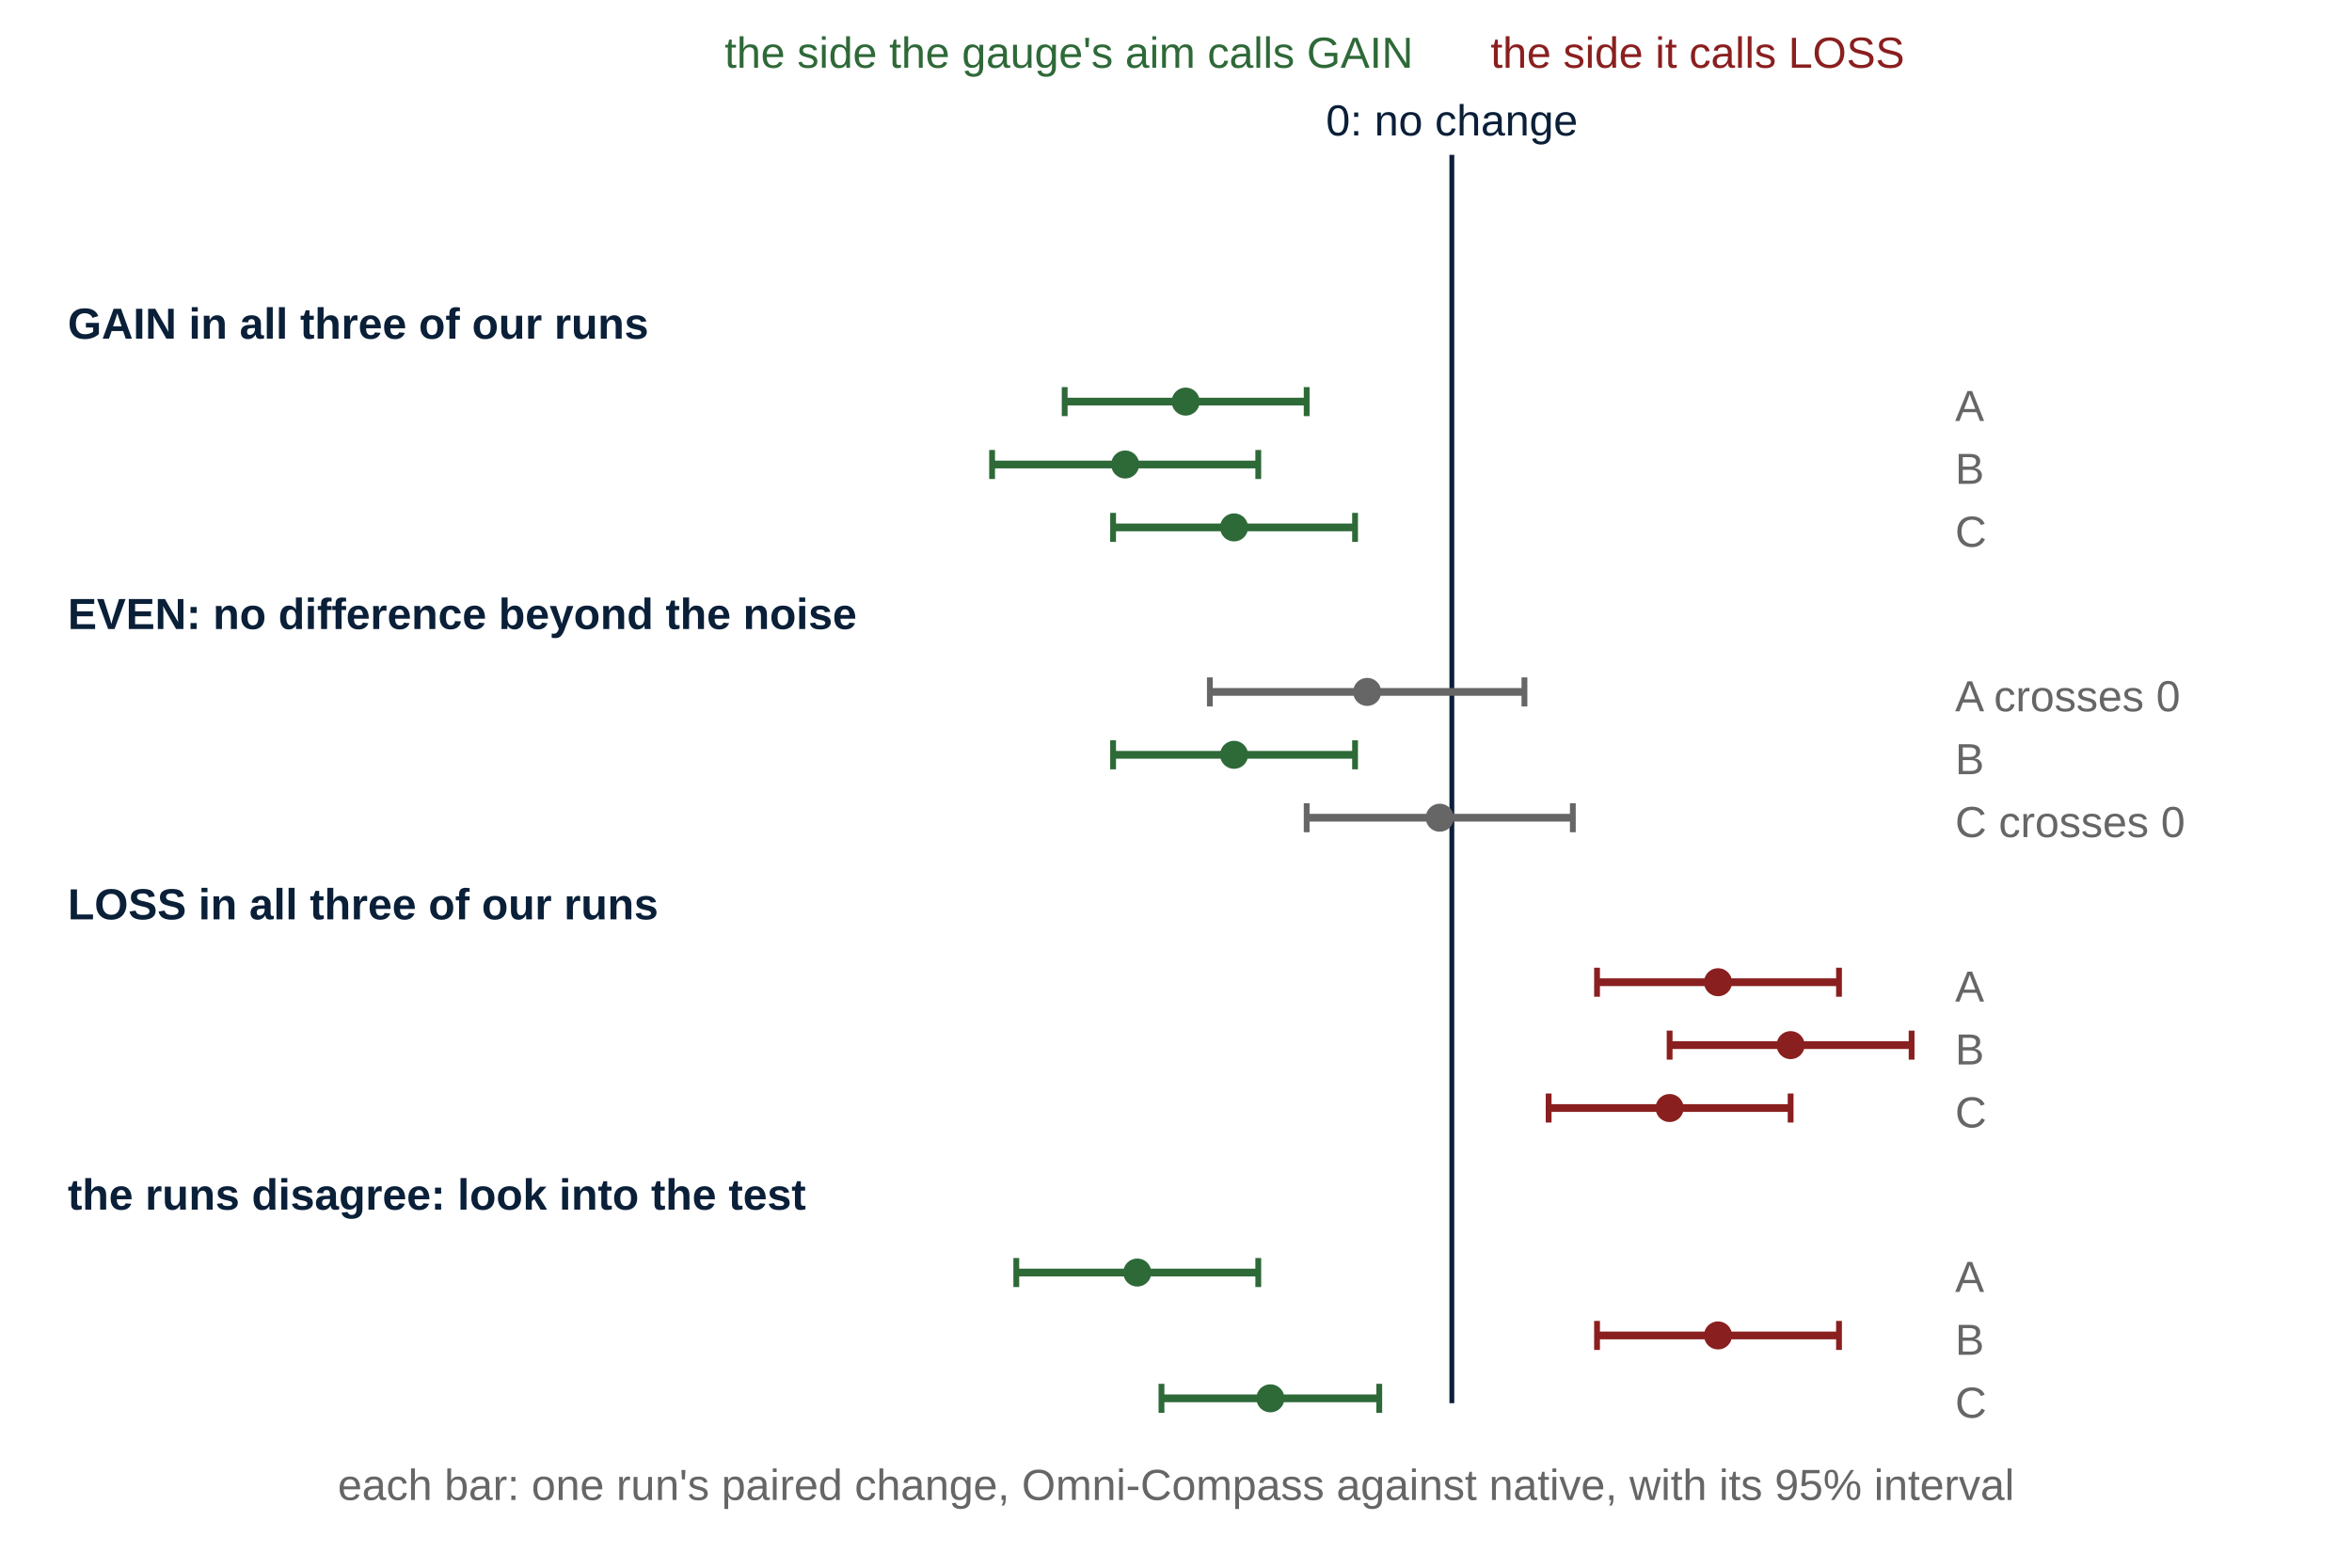
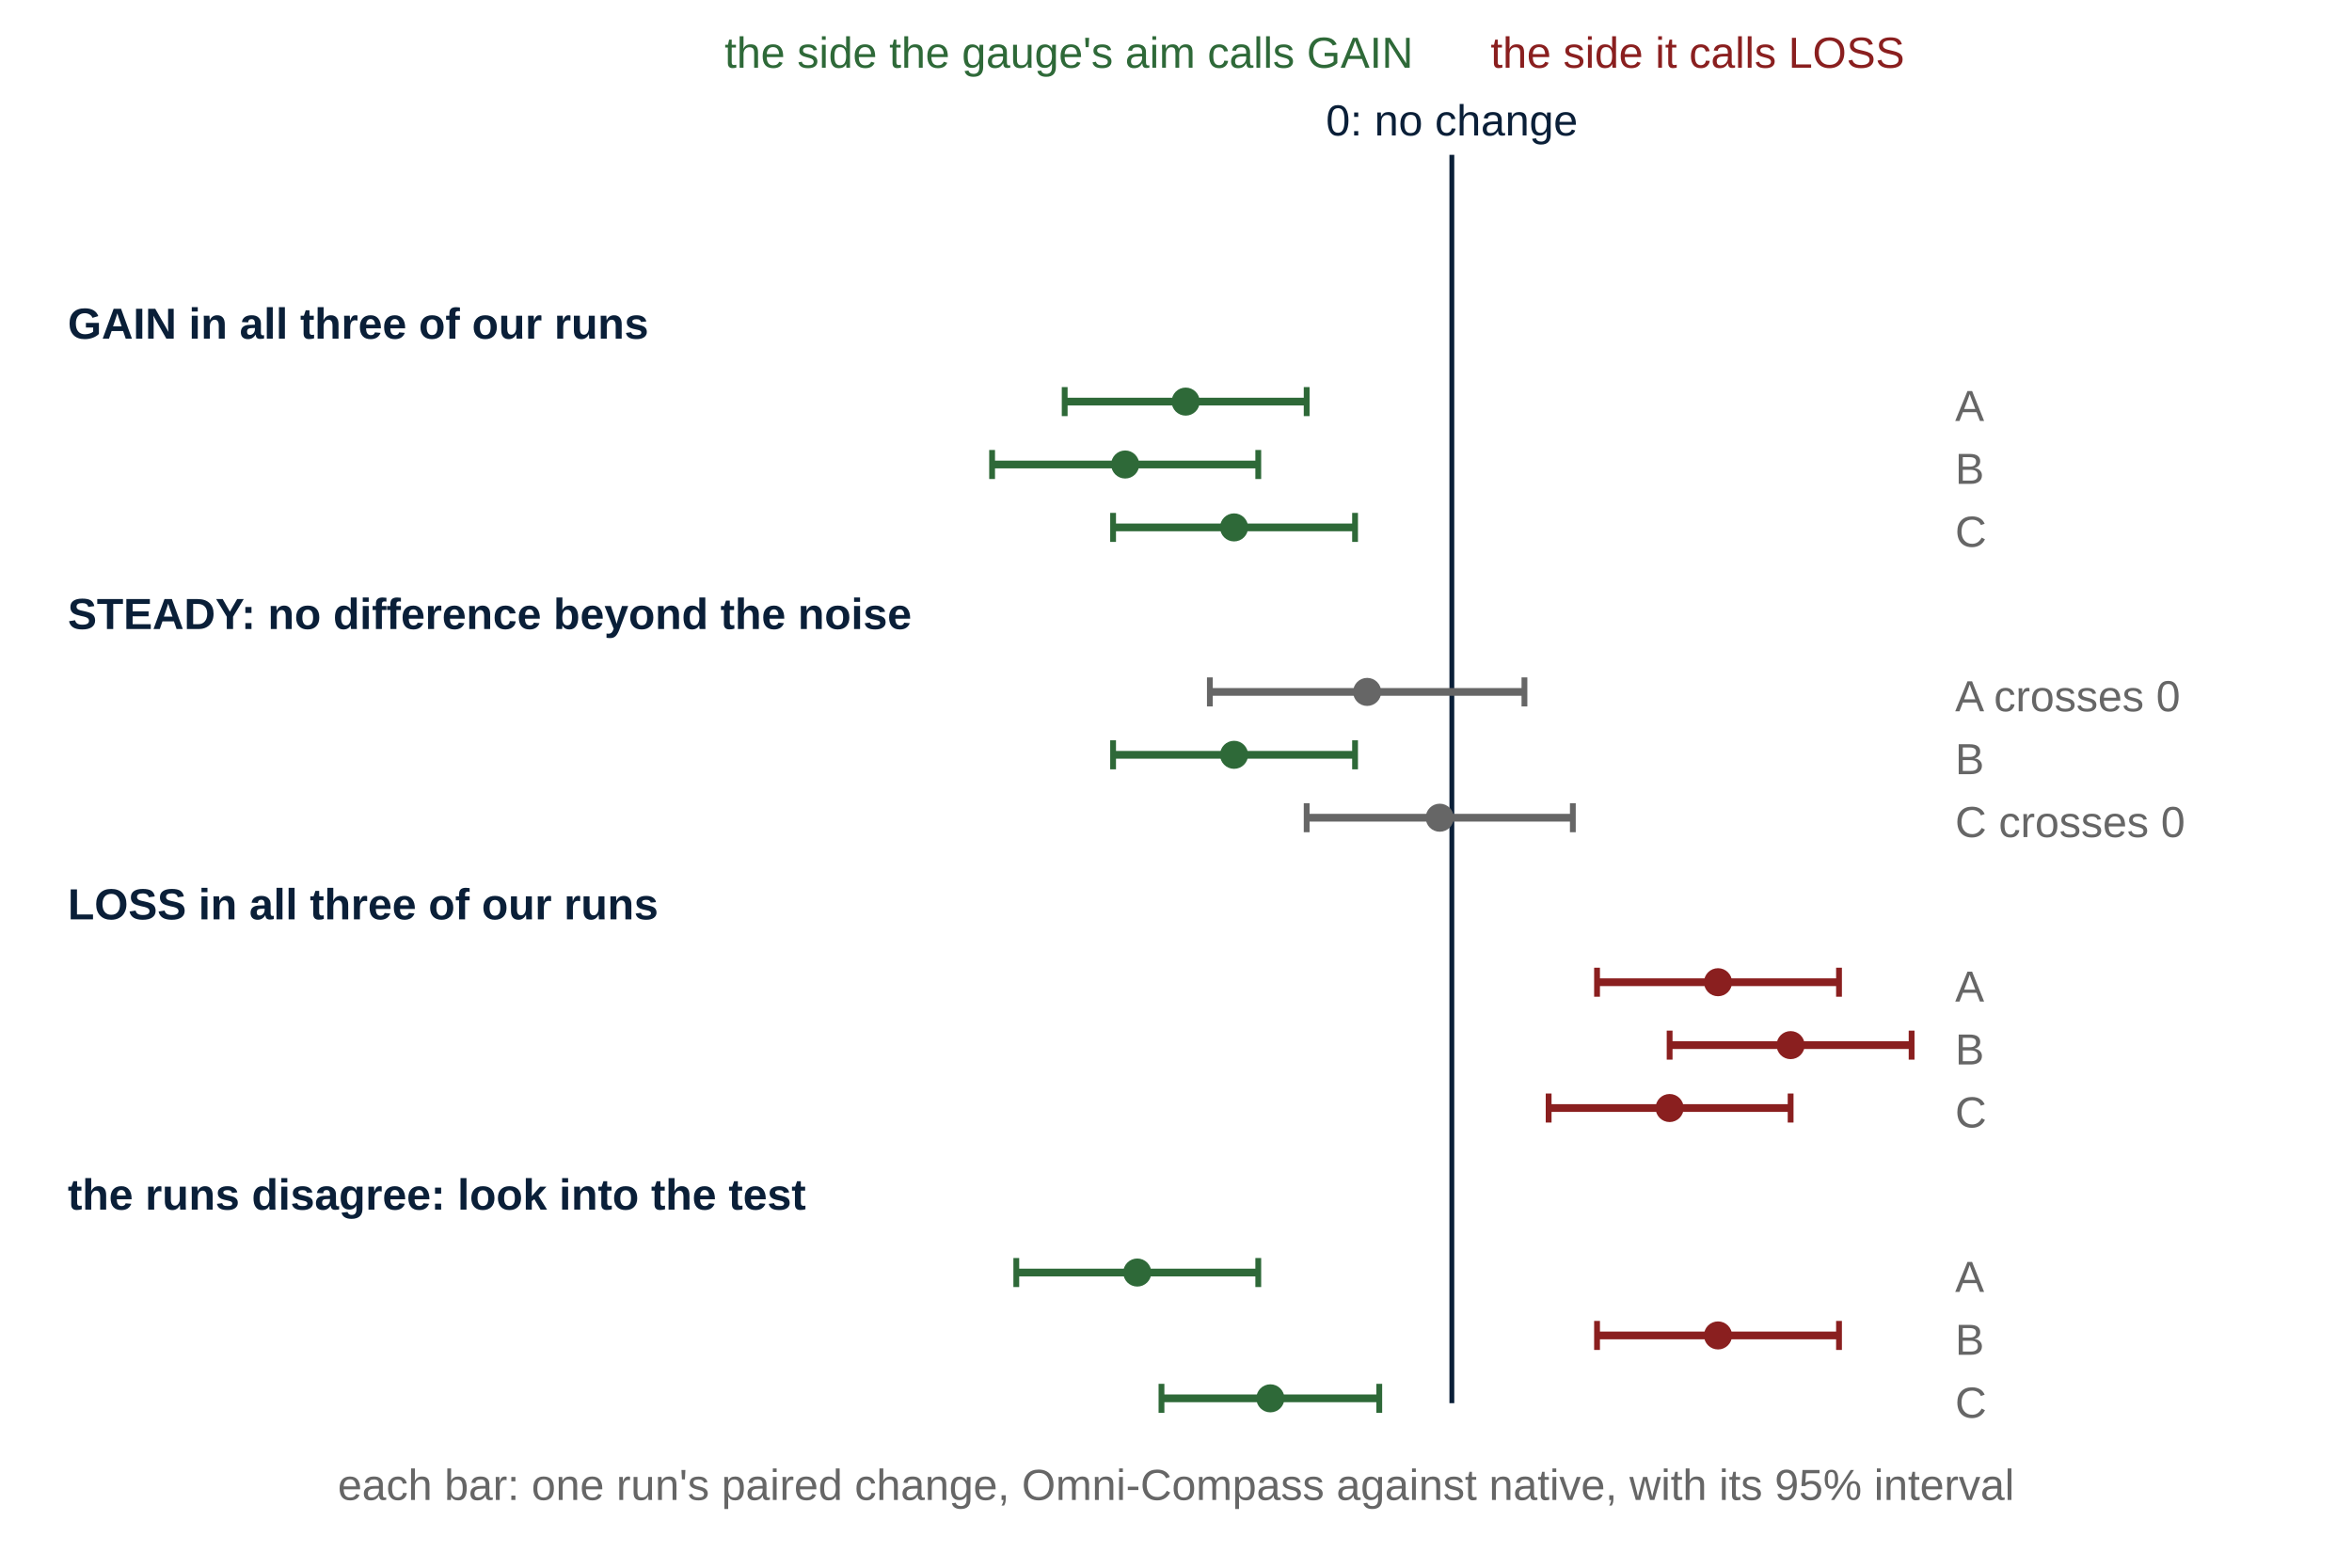
<svg xmlns="http://www.w3.org/2000/svg" width="486.0" height="324" preserveAspectRatio="xMinYMin meet" viewBox="0 0 486 324" version="1.0" fill-rule="evenodd">
  <clipPath id="clip">
    <rect x="0" y="0" width="486.0" height="324" />
  </clipPath>
  <g id="group" transform="scale(1,-1) translate(0,-324)" style="clip-path: url(#clip)">
    <g transform="">
      <path d="M 300,34 L 300,292 Z" style="stroke: rgb(4%,12%,22%); stroke-linecap: butt; stroke-width: 1;" />
      <text x="273.978" y="296" style="font-family: 'Liberation Sans', Arial, Helvetica, sans-serif; font-size: 9px;fill: rgb(4%,12%,22%); stroke:none;" transform="translate(0,592) scale(1,-1)">0: no change</text>
      <text x="149.709" y="310" style="font-family: 'Liberation Sans', Arial, Helvetica, sans-serif; font-size: 9px;fill: rgb(18%,41%,22%); stroke:none;" transform="translate(0,620) scale(1,-1)">the side the gauge's aim calls GAIN</text>
      <text x="308.0" y="310" style="font-family: 'Liberation Sans', Arial, Helvetica, sans-serif; font-size: 9px;fill: rgb(54%,12%,12%); stroke:none;" transform="translate(0,620) scale(1,-1)">the side it calls LOSS</text>
      <text x="14" y="254" style="font-family: 'Liberation Sans', Arial, Helvetica, sans-serif; font-weight: bold; font-size: 9px;fill: rgb(4%,12%,22%); stroke:none;" transform="translate(0,508) scale(1,-1)">GAIN in all three of our runs</text>
      <path d="M 220,241 L 270,241 Z" style="stroke: rgb(18%,41%,22%); stroke-linecap: butt; stroke-width: 1.6;" />
      <path d="M 220,238 L 220,244 Z" style="stroke: rgb(18%,41%,22%); stroke-linecap: butt; stroke-width: 1.2;" />
      <path d="M 270,238 L 270,244 Z" style="stroke: rgb(18%,41%,22%); stroke-linecap: butt; stroke-width: 1.2;" />
      <circle cx="245.0" cy="241" r="2.4" style="stroke: rgb(18%,41%,22%); stroke-linecap: butt; stroke-width: 1; fill: rgb(18%,41%,22%); fill-rule: evenodd;" />
      <text x="404" y="237" style="font-family: 'Liberation Sans', Arial, Helvetica, sans-serif; font-size: 9px;fill: rgb(40%,40%,40%); stroke:none;" transform="translate(0,474) scale(1,-1)">A</text>
      <path d="M 205,228 L 260,228 Z" style="stroke: rgb(18%,41%,22%); stroke-linecap: butt; stroke-width: 1.6;" />
      <path d="M 205,225 L 205,231 Z" style="stroke: rgb(18%,41%,22%); stroke-linecap: butt; stroke-width: 1.2;" />
      <path d="M 260,225 L 260,231 Z" style="stroke: rgb(18%,41%,22%); stroke-linecap: butt; stroke-width: 1.2;" />
      <circle cx="232.5" cy="228" r="2.4" style="stroke: rgb(18%,41%,22%); stroke-linecap: butt; stroke-width: 1; fill: rgb(18%,41%,22%); fill-rule: evenodd;" />
      <text x="404" y="224" style="font-family: 'Liberation Sans', Arial, Helvetica, sans-serif; font-size: 9px;fill: rgb(40%,40%,40%); stroke:none;" transform="translate(0,448) scale(1,-1)">B</text>
      <path d="M 230,215 L 280,215 Z" style="stroke: rgb(18%,41%,22%); stroke-linecap: butt; stroke-width: 1.6;" />
      <path d="M 230,212 L 230,218 Z" style="stroke: rgb(18%,41%,22%); stroke-linecap: butt; stroke-width: 1.2;" />
      <path d="M 280,212 L 280,218 Z" style="stroke: rgb(18%,41%,22%); stroke-linecap: butt; stroke-width: 1.2;" />
      <circle cx="255.0" cy="215" r="2.4" style="stroke: rgb(18%,41%,22%); stroke-linecap: butt; stroke-width: 1; fill: rgb(18%,41%,22%); fill-rule: evenodd;" />
      <text x="404" y="211" style="font-family: 'Liberation Sans', Arial, Helvetica, sans-serif; font-size: 9px;fill: rgb(40%,40%,40%); stroke:none;" transform="translate(0,422) scale(1,-1)">C</text>
-       <text x="14" y="194" style="font-family: 'Liberation Sans', Arial, Helvetica, sans-serif; font-weight: bold; font-size: 9px;fill: rgb(4%,12%,22%); stroke:none;" transform="translate(0,388) scale(1,-1)">EVEN: no difference beyond the noise</text>
+       <text x="14" y="194" style="font-family: 'Liberation Sans', Arial, Helvetica, sans-serif; font-weight: bold; font-size: 9px;fill: rgb(4%,12%,22%); stroke:none;" transform="translate(0,388) scale(1,-1)">STEADY: no difference beyond the noise</text>
      <path d="M 250,181 L 315,181 Z" style="stroke: rgb(40%,40%,40%); stroke-linecap: butt; stroke-width: 1.6;" />
      <path d="M 250,178 L 250,184 Z" style="stroke: rgb(40%,40%,40%); stroke-linecap: butt; stroke-width: 1.2;" />
      <path d="M 315,178 L 315,184 Z" style="stroke: rgb(40%,40%,40%); stroke-linecap: butt; stroke-width: 1.2;" />
      <circle cx="282.5" cy="181" r="2.4" style="stroke: rgb(40%,40%,40%); stroke-linecap: butt; stroke-width: 1; fill: rgb(40%,40%,40%); fill-rule: evenodd;" />
      <text x="404" y="177" style="font-family: 'Liberation Sans', Arial, Helvetica, sans-serif; font-size: 9px;fill: rgb(40%,40%,40%); stroke:none;" transform="translate(0,354) scale(1,-1)">A  crosses 0</text>
      <path d="M 230,168 L 280,168 Z" style="stroke: rgb(18%,41%,22%); stroke-linecap: butt; stroke-width: 1.6;" />
      <path d="M 230,165 L 230,171 Z" style="stroke: rgb(18%,41%,22%); stroke-linecap: butt; stroke-width: 1.2;" />
      <path d="M 280,165 L 280,171 Z" style="stroke: rgb(18%,41%,22%); stroke-linecap: butt; stroke-width: 1.2;" />
      <circle cx="255.0" cy="168" r="2.4" style="stroke: rgb(18%,41%,22%); stroke-linecap: butt; stroke-width: 1; fill: rgb(18%,41%,22%); fill-rule: evenodd;" />
      <text x="404" y="164" style="font-family: 'Liberation Sans', Arial, Helvetica, sans-serif; font-size: 9px;fill: rgb(40%,40%,40%); stroke:none;" transform="translate(0,328) scale(1,-1)">B</text>
      <path d="M 270,155 L 325,155 Z" style="stroke: rgb(40%,40%,40%); stroke-linecap: butt; stroke-width: 1.6;" />
      <path d="M 270,152 L 270,158 Z" style="stroke: rgb(40%,40%,40%); stroke-linecap: butt; stroke-width: 1.2;" />
      <path d="M 325,152 L 325,158 Z" style="stroke: rgb(40%,40%,40%); stroke-linecap: butt; stroke-width: 1.2;" />
      <circle cx="297.5" cy="155" r="2.4" style="stroke: rgb(40%,40%,40%); stroke-linecap: butt; stroke-width: 1; fill: rgb(40%,40%,40%); fill-rule: evenodd;" />
      <text x="404" y="151" style="font-family: 'Liberation Sans', Arial, Helvetica, sans-serif; font-size: 9px;fill: rgb(40%,40%,40%); stroke:none;" transform="translate(0,302) scale(1,-1)">C  crosses 0</text>
      <text x="14" y="134" style="font-family: 'Liberation Sans', Arial, Helvetica, sans-serif; font-weight: bold; font-size: 9px;fill: rgb(4%,12%,22%); stroke:none;" transform="translate(0,268) scale(1,-1)">LOSS in all three of our runs</text>
      <path d="M 330,121 L 380,121 Z" style="stroke: rgb(54%,12%,12%); stroke-linecap: butt; stroke-width: 1.6;" />
      <path d="M 330,118 L 330,124 Z" style="stroke: rgb(54%,12%,12%); stroke-linecap: butt; stroke-width: 1.2;" />
      <path d="M 380,118 L 380,124 Z" style="stroke: rgb(54%,12%,12%); stroke-linecap: butt; stroke-width: 1.2;" />
      <circle cx="355.0" cy="121" r="2.4" style="stroke: rgb(54%,12%,12%); stroke-linecap: butt; stroke-width: 1; fill: rgb(54%,12%,12%); fill-rule: evenodd;" />
      <text x="404" y="117" style="font-family: 'Liberation Sans', Arial, Helvetica, sans-serif; font-size: 9px;fill: rgb(40%,40%,40%); stroke:none;" transform="translate(0,234) scale(1,-1)">A</text>
      <path d="M 345,108 L 395,108 Z" style="stroke: rgb(54%,12%,12%); stroke-linecap: butt; stroke-width: 1.6;" />
      <path d="M 345,105 L 345,111 Z" style="stroke: rgb(54%,12%,12%); stroke-linecap: butt; stroke-width: 1.2;" />
      <path d="M 395,105 L 395,111 Z" style="stroke: rgb(54%,12%,12%); stroke-linecap: butt; stroke-width: 1.2;" />
      <circle cx="370.0" cy="108" r="2.4" style="stroke: rgb(54%,12%,12%); stroke-linecap: butt; stroke-width: 1; fill: rgb(54%,12%,12%); fill-rule: evenodd;" />
      <text x="404" y="104" style="font-family: 'Liberation Sans', Arial, Helvetica, sans-serif; font-size: 9px;fill: rgb(40%,40%,40%); stroke:none;" transform="translate(0,208) scale(1,-1)">B</text>
      <path d="M 320,95 L 370,95 Z" style="stroke: rgb(54%,12%,12%); stroke-linecap: butt; stroke-width: 1.6;" />
      <path d="M 320,92 L 320,98 Z" style="stroke: rgb(54%,12%,12%); stroke-linecap: butt; stroke-width: 1.2;" />
      <path d="M 370,92 L 370,98 Z" style="stroke: rgb(54%,12%,12%); stroke-linecap: butt; stroke-width: 1.2;" />
      <circle cx="345.0" cy="95" r="2.4" style="stroke: rgb(54%,12%,12%); stroke-linecap: butt; stroke-width: 1; fill: rgb(54%,12%,12%); fill-rule: evenodd;" />
      <text x="404" y="91" style="font-family: 'Liberation Sans', Arial, Helvetica, sans-serif; font-size: 9px;fill: rgb(40%,40%,40%); stroke:none;" transform="translate(0,182) scale(1,-1)">C</text>
      <text x="14" y="74" style="font-family: 'Liberation Sans', Arial, Helvetica, sans-serif; font-weight: bold; font-size: 9px;fill: rgb(4%,12%,22%); stroke:none;" transform="translate(0,148) scale(1,-1)">the runs disagree: look into the test</text>
      <path d="M 210,61 L 260,61 Z" style="stroke: rgb(18%,41%,22%); stroke-linecap: butt; stroke-width: 1.6;" />
      <path d="M 210,58 L 210,64 Z" style="stroke: rgb(18%,41%,22%); stroke-linecap: butt; stroke-width: 1.2;" />
      <path d="M 260,58 L 260,64 Z" style="stroke: rgb(18%,41%,22%); stroke-linecap: butt; stroke-width: 1.2;" />
      <circle cx="235.0" cy="61" r="2.4" style="stroke: rgb(18%,41%,22%); stroke-linecap: butt; stroke-width: 1; fill: rgb(18%,41%,22%); fill-rule: evenodd;" />
      <text x="404" y="57" style="font-family: 'Liberation Sans', Arial, Helvetica, sans-serif; font-size: 9px;fill: rgb(40%,40%,40%); stroke:none;" transform="translate(0,114) scale(1,-1)">A</text>
      <path d="M 330,48 L 380,48 Z" style="stroke: rgb(54%,12%,12%); stroke-linecap: butt; stroke-width: 1.6;" />
      <path d="M 330,45 L 330,51 Z" style="stroke: rgb(54%,12%,12%); stroke-linecap: butt; stroke-width: 1.2;" />
      <path d="M 380,45 L 380,51 Z" style="stroke: rgb(54%,12%,12%); stroke-linecap: butt; stroke-width: 1.2;" />
      <circle cx="355.0" cy="48" r="2.4" style="stroke: rgb(54%,12%,12%); stroke-linecap: butt; stroke-width: 1; fill: rgb(54%,12%,12%); fill-rule: evenodd;" />
      <text x="404" y="44" style="font-family: 'Liberation Sans', Arial, Helvetica, sans-serif; font-size: 9px;fill: rgb(40%,40%,40%); stroke:none;" transform="translate(0,88) scale(1,-1)">B</text>
      <path d="M 240,35 L 285,35 Z" style="stroke: rgb(18%,41%,22%); stroke-linecap: butt; stroke-width: 1.6;" />
      <path d="M 240,32 L 240,38 Z" style="stroke: rgb(18%,41%,22%); stroke-linecap: butt; stroke-width: 1.2;" />
      <path d="M 285,32 L 285,38 Z" style="stroke: rgb(18%,41%,22%); stroke-linecap: butt; stroke-width: 1.2;" />
      <circle cx="262.5" cy="35" r="2.4" style="stroke: rgb(18%,41%,22%); stroke-linecap: butt; stroke-width: 1; fill: rgb(18%,41%,22%); fill-rule: evenodd;" />
      <text x="404" y="31" style="font-family: 'Liberation Sans', Arial, Helvetica, sans-serif; font-size: 9px;fill: rgb(40%,40%,40%); stroke:none;" transform="translate(0,62) scale(1,-1)">C</text>
      <text x="69.801" y="14" style="font-family: 'Liberation Sans', Arial, Helvetica, sans-serif; font-size: 9px;fill: rgb(40%,40%,40%); stroke:none;" transform="translate(0,28) scale(1,-1)">each bar: one run's paired change, Omni-Compass against native, with its 95% interval</text>
    </g>
  </g>
</svg>
